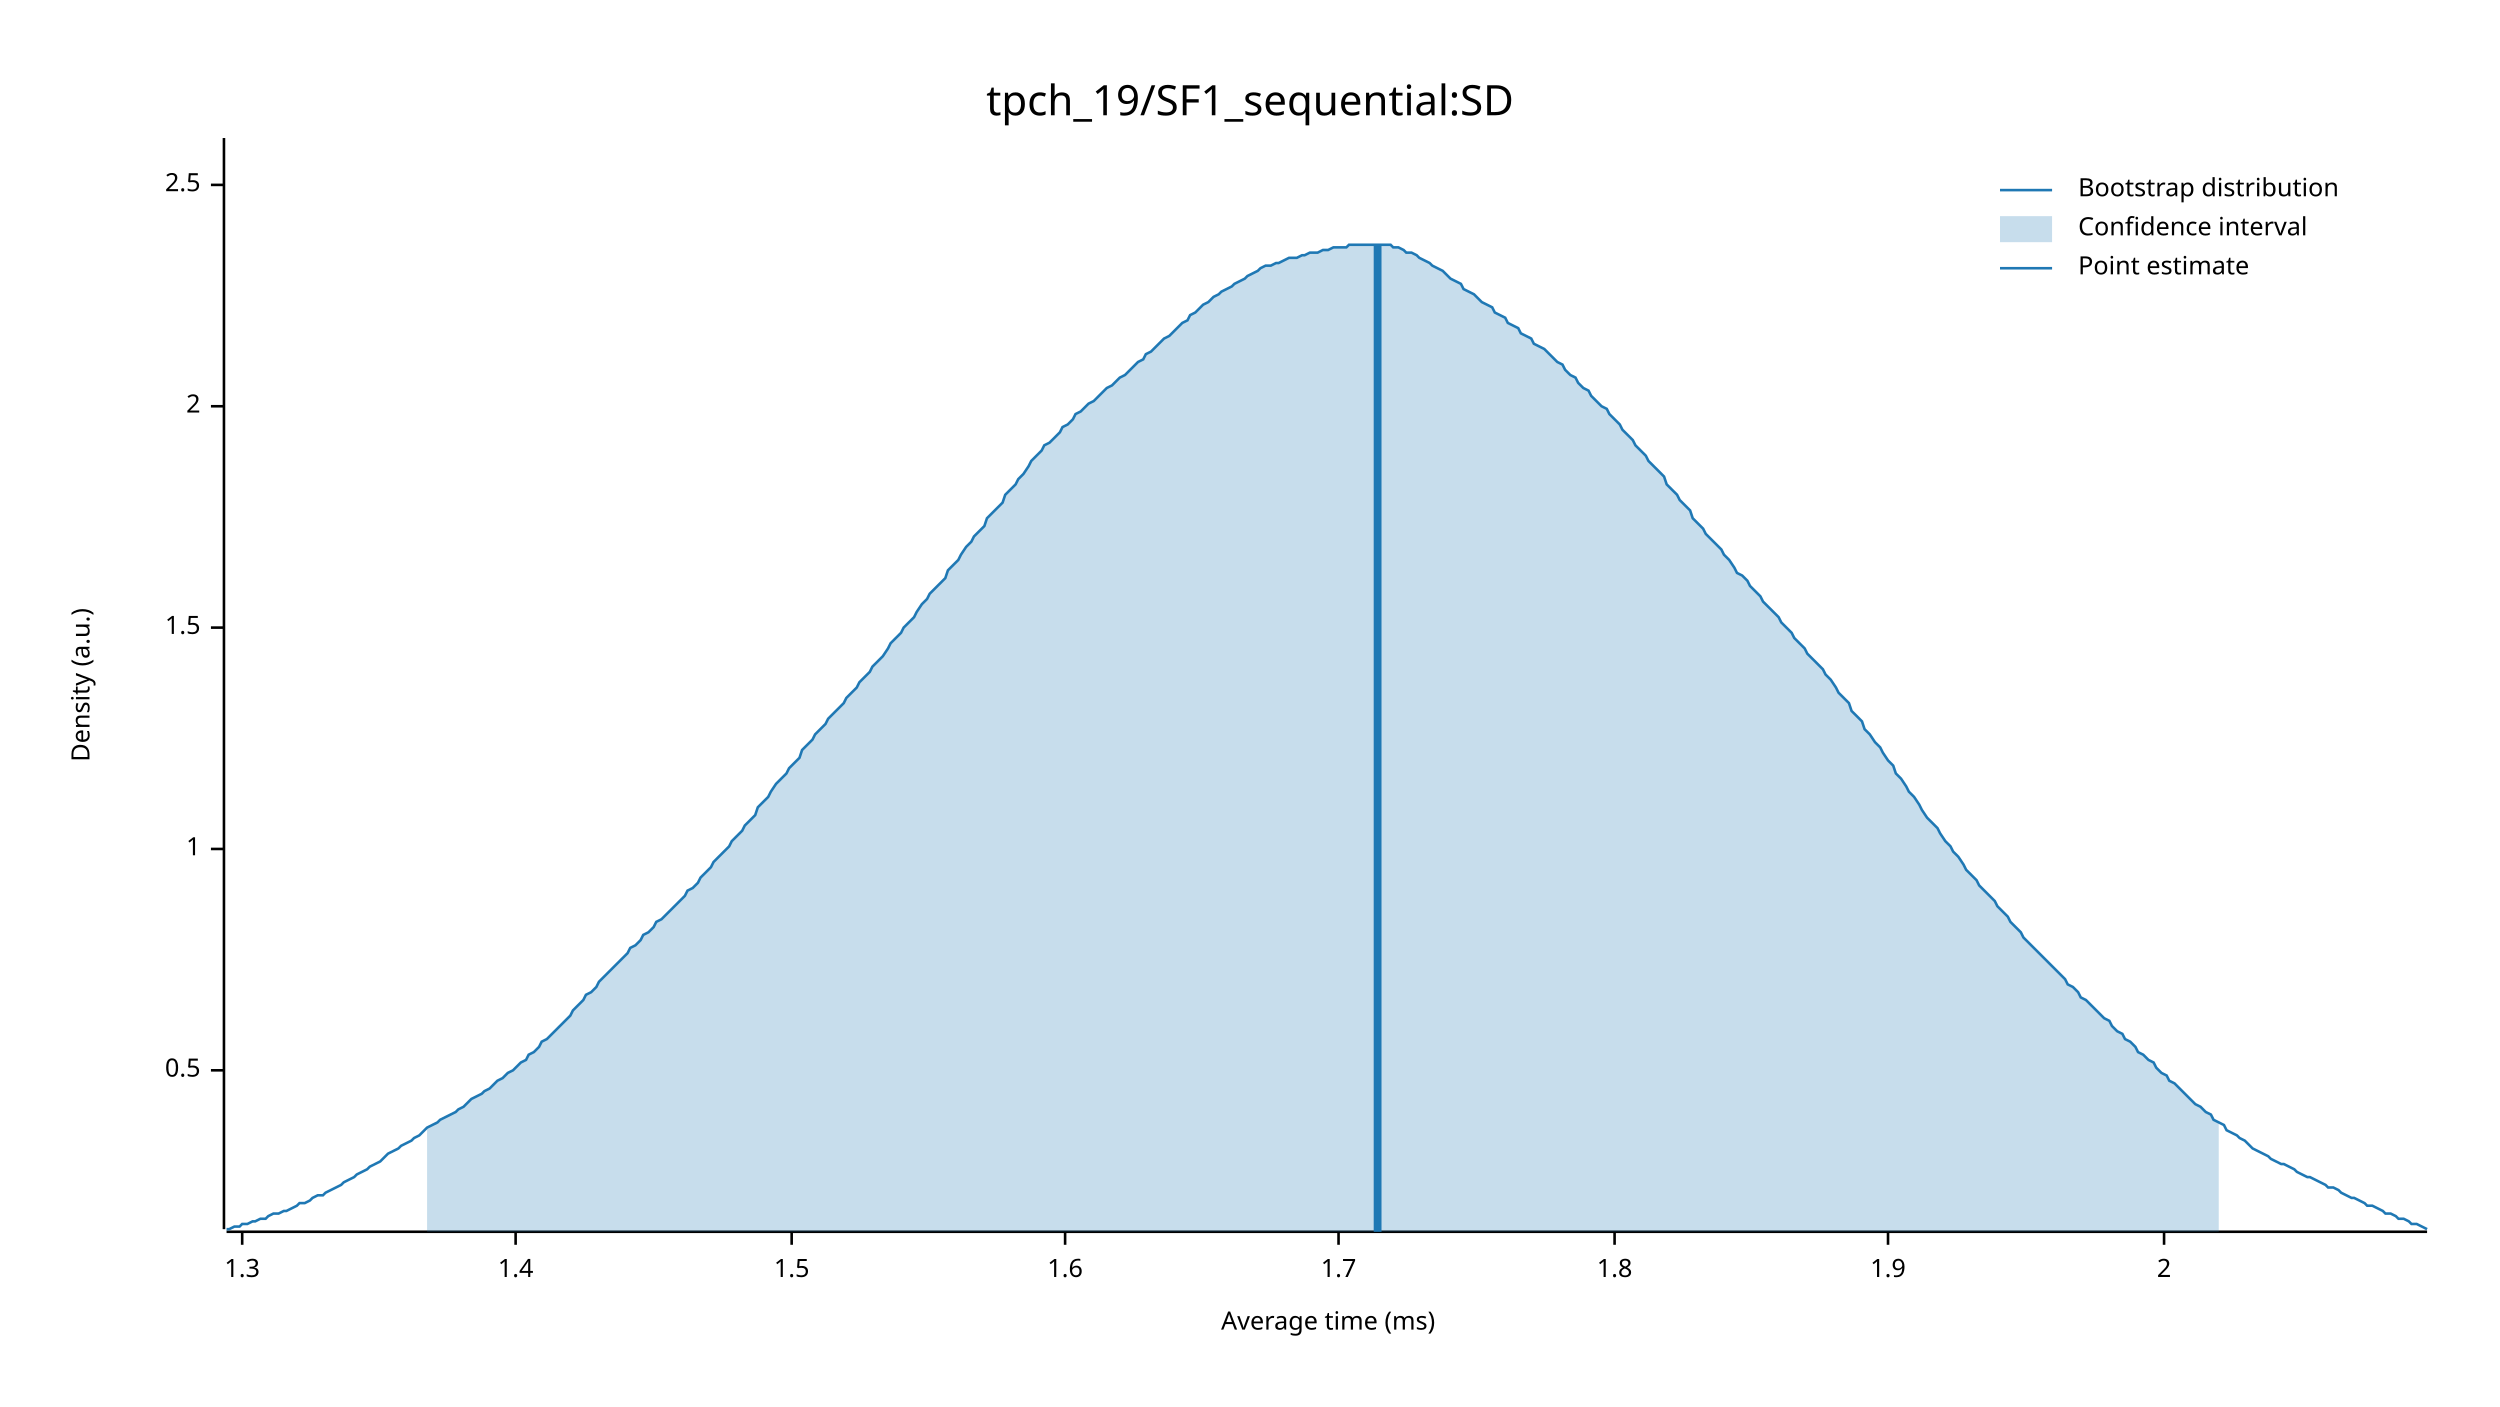
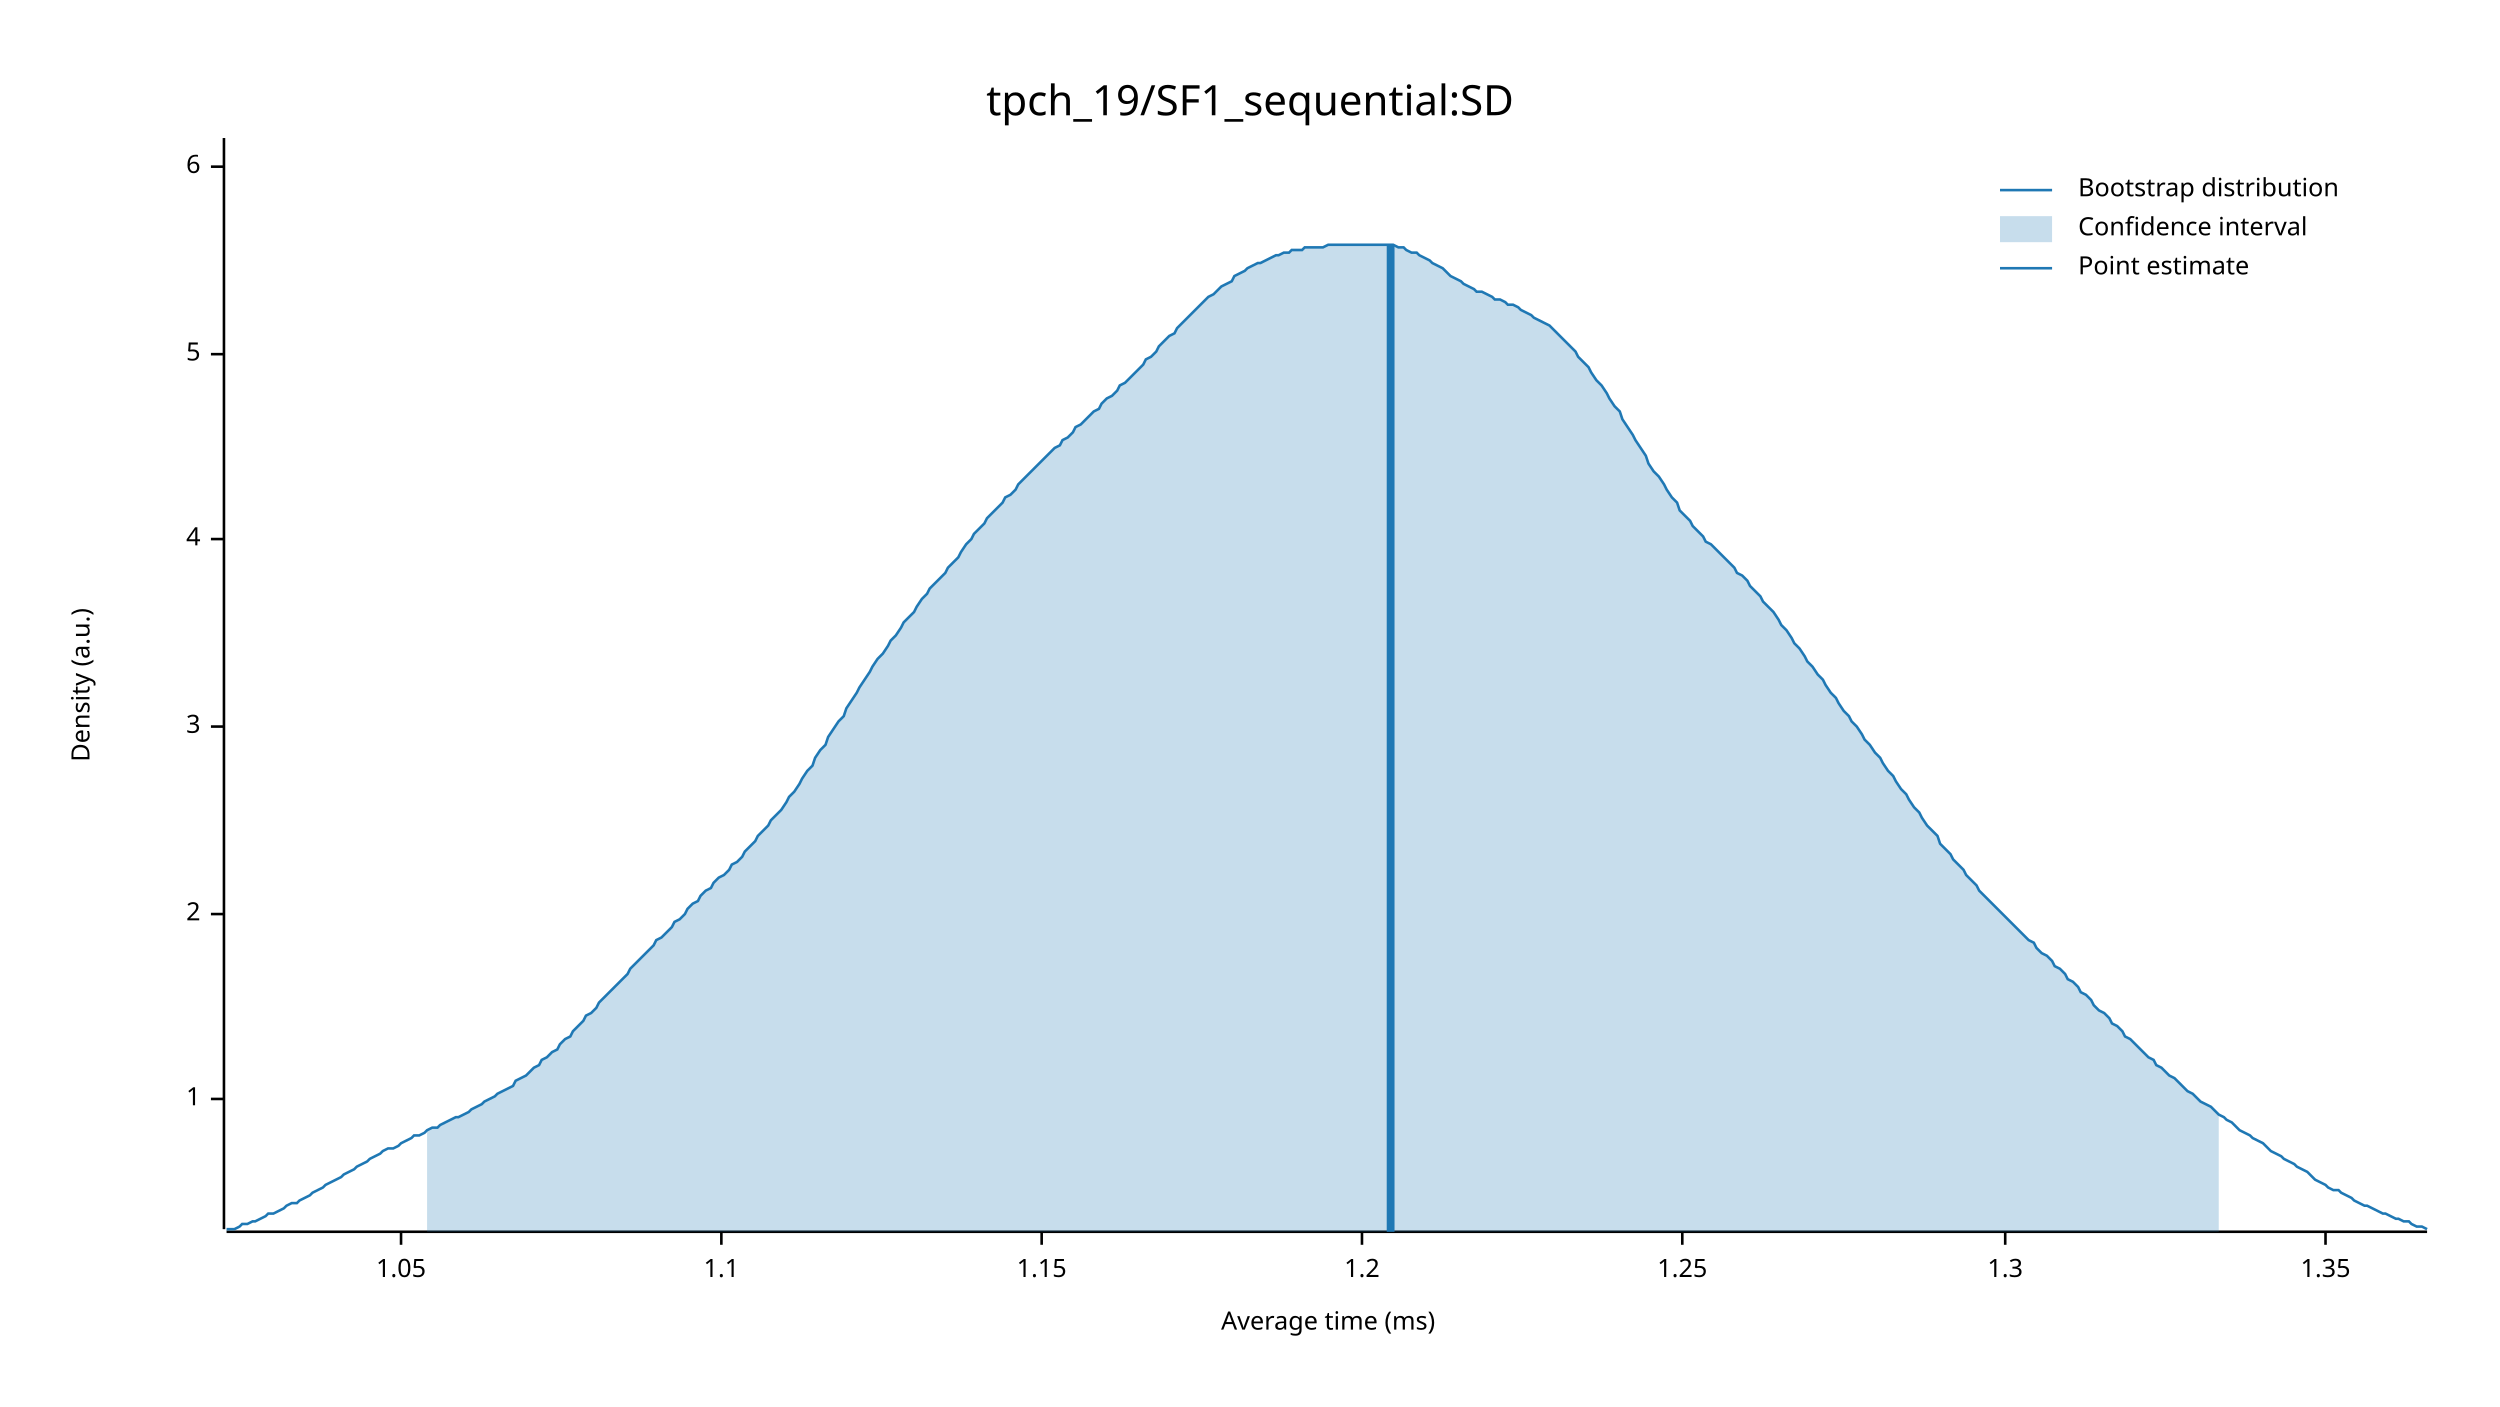
<svg xmlns="http://www.w3.org/2000/svg" width="960" height="540" viewBox="0 0 960 540">
  <text x="480" y="32" dy="0.76em" text-anchor="middle" font-family="sans-serif" font-size="16.129" opacity="1" fill="#000000">
tpch_19/SF1_sequential:SD
</text>
  <text x="27" y="263" dy="0.76em" text-anchor="middle" font-family="sans-serif" font-size="9.677" opacity="1" fill="#000000" transform="rotate(270, 27, 263)">
Density (a.u.)
</text>
  <text x="510" y="513" dy="-0.5ex" text-anchor="middle" font-family="sans-serif" font-size="9.677" opacity="1" fill="#000000">
Average time (ms)
</text>
  <polyline fill="none" opacity="1" stroke="#000000" stroke-width="1" points="86,53 86,472 " />
-   <text x="77" y="411" dy="0.5ex" text-anchor="end" font-family="sans-serif" font-size="9.677" opacity="1" fill="#000000">
- 0.5
- </text>
-   <polyline fill="none" opacity="1" stroke="#000000" stroke-width="1" points="81,411 86,411 " />
-   <text x="77" y="326" dy="0.5ex" text-anchor="end" font-family="sans-serif" font-size="9.677" opacity="1" fill="#000000">
+   <text x="77" y="422" dy="0.5ex" text-anchor="end" font-family="sans-serif" font-size="9.677" opacity="1" fill="#000000">
1
</text>
-   <polyline fill="none" opacity="1" stroke="#000000" stroke-width="1" points="81,326 86,326 " />
-   <text x="77" y="241" dy="0.5ex" text-anchor="end" font-family="sans-serif" font-size="9.677" opacity="1" fill="#000000">
- 1.5
- </text>
-   <polyline fill="none" opacity="1" stroke="#000000" stroke-width="1" points="81,241 86,241 " />
-   <text x="77" y="156" dy="0.5ex" text-anchor="end" font-family="sans-serif" font-size="9.677" opacity="1" fill="#000000">
+   <polyline fill="none" opacity="1" stroke="#000000" stroke-width="1" points="81,422 86,422 " />
+   <text x="77" y="351" dy="0.5ex" text-anchor="end" font-family="sans-serif" font-size="9.677" opacity="1" fill="#000000">
2
</text>
-   <polyline fill="none" opacity="1" stroke="#000000" stroke-width="1" points="81,156 86,156 " />
-   <text x="77" y="71" dy="0.5ex" text-anchor="end" font-family="sans-serif" font-size="9.677" opacity="1" fill="#000000">
- 2.5
+   <polyline fill="none" opacity="1" stroke="#000000" stroke-width="1" points="81,351 86,351 " />
+   <text x="77" y="279" dy="0.5ex" text-anchor="end" font-family="sans-serif" font-size="9.677" opacity="1" fill="#000000">
+ 3
</text>
-   <polyline fill="none" opacity="1" stroke="#000000" stroke-width="1" points="81,71 86,71 " />
+   <polyline fill="none" opacity="1" stroke="#000000" stroke-width="1" points="81,279 86,279 " />
+   <text x="77" y="207" dy="0.5ex" text-anchor="end" font-family="sans-serif" font-size="9.677" opacity="1" fill="#000000">
+ 4
+ </text>
+   <polyline fill="none" opacity="1" stroke="#000000" stroke-width="1" points="81,207 86,207 " />
+   <text x="77" y="136" dy="0.5ex" text-anchor="end" font-family="sans-serif" font-size="9.677" opacity="1" fill="#000000">
+ 5
+ </text>
+   <polyline fill="none" opacity="1" stroke="#000000" stroke-width="1" points="81,136 86,136 " />
+   <text x="77" y="64" dy="0.5ex" text-anchor="end" font-family="sans-serif" font-size="9.677" opacity="1" fill="#000000">
+ 6
+ </text>
+   <polyline fill="none" opacity="1" stroke="#000000" stroke-width="1" points="81,64 86,64 " />
  <polyline fill="none" opacity="1" stroke="#000000" stroke-width="1" points="87,473 932,473 " />
-   <text x="93" y="483" dy="0.76em" text-anchor="middle" font-family="sans-serif" font-size="9.677" opacity="1" fill="#000000">
+   <text x="154" y="483" dy="0.76em" text-anchor="middle" font-family="sans-serif" font-size="9.677" opacity="1" fill="#000000">
+ 1.05
+ </text>
+   <polyline fill="none" opacity="1" stroke="#000000" stroke-width="1" points="154,473 154,478 " />
+   <text x="277" y="483" dy="0.76em" text-anchor="middle" font-family="sans-serif" font-size="9.677" opacity="1" fill="#000000">
+ 1.1
+ </text>
+   <polyline fill="none" opacity="1" stroke="#000000" stroke-width="1" points="277,473 277,478 " />
+   <text x="400" y="483" dy="0.76em" text-anchor="middle" font-family="sans-serif" font-size="9.677" opacity="1" fill="#000000">
+ 1.15
+ </text>
+   <polyline fill="none" opacity="1" stroke="#000000" stroke-width="1" points="400,473 400,478 " />
+   <text x="523" y="483" dy="0.76em" text-anchor="middle" font-family="sans-serif" font-size="9.677" opacity="1" fill="#000000">
+ 1.2
+ </text>
+   <polyline fill="none" opacity="1" stroke="#000000" stroke-width="1" points="523,473 523,478 " />
+   <text x="646" y="483" dy="0.76em" text-anchor="middle" font-family="sans-serif" font-size="9.677" opacity="1" fill="#000000">
+ 1.25
+ </text>
+   <polyline fill="none" opacity="1" stroke="#000000" stroke-width="1" points="646,473 646,478 " />
+   <text x="770" y="483" dy="0.76em" text-anchor="middle" font-family="sans-serif" font-size="9.677" opacity="1" fill="#000000">
1.3
</text>
-   <polyline fill="none" opacity="1" stroke="#000000" stroke-width="1" points="93,473 93,478 " />
-   <text x="198" y="483" dy="0.76em" text-anchor="middle" font-family="sans-serif" font-size="9.677" opacity="1" fill="#000000">
- 1.4
+   <polyline fill="none" opacity="1" stroke="#000000" stroke-width="1" points="770,473 770,478 " />
+   <text x="893" y="483" dy="0.76em" text-anchor="middle" font-family="sans-serif" font-size="9.677" opacity="1" fill="#000000">
+ 1.35
</text>
-   <polyline fill="none" opacity="1" stroke="#000000" stroke-width="1" points="198,473 198,478 " />
-   <text x="304" y="483" dy="0.76em" text-anchor="middle" font-family="sans-serif" font-size="9.677" opacity="1" fill="#000000">
- 1.5
- </text>
-   <polyline fill="none" opacity="1" stroke="#000000" stroke-width="1" points="304,473 304,478 " />
-   <text x="409" y="483" dy="0.76em" text-anchor="middle" font-family="sans-serif" font-size="9.677" opacity="1" fill="#000000">
- 1.6
- </text>
-   <polyline fill="none" opacity="1" stroke="#000000" stroke-width="1" points="409,473 409,478 " />
-   <text x="514" y="483" dy="0.76em" text-anchor="middle" font-family="sans-serif" font-size="9.677" opacity="1" fill="#000000">
- 1.7
- </text>
-   <polyline fill="none" opacity="1" stroke="#000000" stroke-width="1" points="514,473 514,478 " />
-   <text x="620" y="483" dy="0.76em" text-anchor="middle" font-family="sans-serif" font-size="9.677" opacity="1" fill="#000000">
- 1.8
- </text>
-   <polyline fill="none" opacity="1" stroke="#000000" stroke-width="1" points="620,473 620,478 " />
-   <text x="725" y="483" dy="0.76em" text-anchor="middle" font-family="sans-serif" font-size="9.677" opacity="1" fill="#000000">
- 1.9
- </text>
-   <polyline fill="none" opacity="1" stroke="#000000" stroke-width="1" points="725,473 725,478 " />
-   <text x="831" y="483" dy="0.76em" text-anchor="middle" font-family="sans-serif" font-size="9.677" opacity="1" fill="#000000">
- 2
- </text>
-   <polyline fill="none" opacity="1" stroke="#000000" stroke-width="1" points="831,473 831,478 " />
-   <polyline fill="none" opacity="1" stroke="#1F78B4" stroke-width="1" points="87,472 88,472 90,471 92,471 93,470 95,470 97,469 98,469 100,468 102,468 103,467 105,466 107,466 109,465 110,465 112,464 114,463 115,462 117,462 119,461 120,460 122,459 124,459 125,458 127,457 129,456 131,455 132,454 134,453 136,452 137,451 139,450 141,449 142,448 144,447 146,446 147,445 149,443 151,442 153,441 154,440 156,439 158,438 159,437 161,436 163,434 164,433 166,432 168,431 169,430 171,429 173,428 175,427 176,426 178,425 180,423 181,422 183,421 185,420 186,419 188,418 190,416 191,415 193,414 195,412 197,411 198,410 200,408 202,407 203,405 205,404 207,402 208,400 210,399 212,397 214,395 215,394 217,392 219,390 220,388 222,386 224,384 225,382 227,381 229,379 230,377 232,375 234,373 236,371 237,370 239,368 241,366 242,364 244,363 246,361 247,359 249,358 251,356 252,354 254,353 256,351 258,349 259,348 261,346 263,344 264,342 266,341 268,339 269,337 271,335 273,333 274,331 276,329 278,327 280,325 281,323 283,321 285,319 286,317 288,315 290,313 291,310 293,308 295,306 296,304 298,301 300,299 302,297 303,295 305,293 307,291 308,288 310,286 312,284 313,282 315,280 317,278 318,276 320,274 322,272 324,270 325,268 327,266 329,264 330,262 332,260 334,258 335,256 337,254 339,252 341,249 342,247 344,245 346,243 347,241 349,239 351,237 352,235 354,232 356,230 357,228 359,226 361,224 363,222 364,219 366,217 368,215 369,213 371,210 373,208 374,206 376,204 378,202 379,199 381,197 383,195 385,193 386,190 388,188 390,186 391,184 393,182 395,179 396,177 398,175 400,173 401,171 403,170 405,168 407,166 408,164 410,163 412,161 413,159 415,158 417,156 418,155 420,154 422,152 423,151 425,149 427,148 429,146 430,145 432,144 434,142 435,141 437,139 439,138 440,136 442,135 444,133 445,132 447,130 449,129 451,127 452,126 454,124 456,123 457,121 459,120 461,118 462,117 464,116 466,114 468,113 469,112 471,111 473,110 474,109 476,108 478,107 479,106 481,105 483,104 484,103 486,102 488,102 490,101 491,101 493,100 495,99 496,99 498,99 500,98 501,98 503,97 505,97 506,97 508,96 510,96 512,95 513,95 515,95 517,95 518,94 520,94 522,94 523,94 525,94 527,94 528,94 530,94 532,94 534,94 535,95 537,95 539,96 540,97 542,97 544,98 545,99 547,100 549,101 550,102 552,103 554,104 556,106 557,107 559,108 561,109 562,111 564,112 566,113 567,114 569,116 571,117 573,118 574,120 576,121 578,122 579,124 581,125 583,126 584,128 586,129 588,130 589,132 591,133 593,134 595,136 596,137 598,139 600,140 601,142 603,144 605,145 606,147 608,149 610,150 611,152 613,154 615,156 617,157 618,159 620,161 622,163 623,165 625,167 627,169 628,171 630,173 632,175 633,177 635,179 637,181 639,183 640,186 642,188 644,190 645,192 647,194 649,196 650,199 652,201 654,203 655,205 657,207 659,209 661,211 662,213 664,215 666,218 667,220 669,221 671,223 672,225 674,227 676,229 677,231 679,233 681,235 683,237 684,239 686,241 688,243 689,245 691,247 693,249 694,251 696,253 698,255 700,257 701,259 703,261 705,264 706,266 708,268 710,270 711,273 713,275 715,277 716,280 718,282 720,285 722,287 723,289 725,292 727,294 728,297 730,299 732,302 733,304 735,306 737,309 738,311 740,314 742,316 744,318 745,320 747,323 749,325 750,327 752,329 754,332 755,334 757,336 759,338 760,340 762,342 764,344 766,346 767,348 769,350 771,352 772,354 774,356 776,358 777,360 779,362 781,364 782,365 784,367 786,369 788,371 789,372 791,374 793,376 794,378 796,379 798,381 799,383 801,384 803,386 804,387 806,389 808,391 810,392 811,394 813,396 815,397 816,399 818,400 820,402 821,404 823,405 825,407 827,408 828,410 830,412 832,413 833,415 835,416 837,418 838,419 840,421 842,423 843,424 845,425 847,427 849,428 850,430 852,431 854,432 855,434 857,435 859,436 860,437 862,438 864,440 865,441 867,442 869,443 871,444 872,445 874,446 876,447 877,447 879,448 881,449 882,450 884,451 886,452 887,452 889,453 891,454 893,455 894,456 896,456 898,457 899,458 901,459 903,460 904,460 906,461 908,462 909,463 911,463 913,464 915,465 916,466 918,466 920,467 921,468 923,468 925,469 926,470 928,470 930,471 932,472 " />
-   <polygon opacity="0.25" fill="#1F78B4" points="164,433 166,432 168,431 169,430 171,429 173,428 175,427 176,426 178,425 180,423 181,422 183,421 185,420 186,419 188,418 190,416 191,415 193,414 195,412 197,411 198,410 200,408 202,407 203,405 205,404 207,402 208,400 210,399 212,397 214,395 215,394 217,392 219,390 220,388 222,386 224,384 225,382 227,381 229,379 230,377 232,375 234,373 236,371 237,370 239,368 241,366 242,364 244,363 246,361 247,359 249,358 251,356 252,354 254,353 256,351 258,349 259,348 261,346 263,344 264,342 266,341 268,339 269,337 271,335 273,333 274,331 276,329 278,327 280,325 281,323 283,321 285,319 286,317 288,315 290,313 291,310 293,308 295,306 296,304 298,301 300,299 302,297 303,295 305,293 307,291 308,288 310,286 312,284 313,282 315,280 317,278 318,276 320,274 322,272 324,270 325,268 327,266 329,264 330,262 332,260 334,258 335,256 337,254 339,252 341,249 342,247 344,245 346,243 347,241 349,239 351,237 352,235 354,232 356,230 357,228 359,226 361,224 363,222 364,219 366,217 368,215 369,213 371,210 373,208 374,206 376,204 378,202 379,199 381,197 383,195 385,193 386,190 388,188 390,186 391,184 393,182 395,179 396,177 398,175 400,173 401,171 403,170 405,168 407,166 408,164 410,163 412,161 413,159 415,158 417,156 418,155 420,154 422,152 423,151 425,149 427,148 429,146 430,145 432,144 434,142 435,141 437,139 439,138 440,136 442,135 444,133 445,132 447,130 449,129 451,127 452,126 454,124 456,123 457,121 459,120 461,118 462,117 464,116 466,114 468,113 469,112 471,111 473,110 474,109 476,108 478,107 479,106 481,105 483,104 484,103 486,102 488,102 490,101 491,101 493,100 495,99 496,99 498,99 500,98 501,98 503,97 505,97 506,97 508,96 510,96 512,95 513,95 515,95 517,95 518,94 520,94 522,94 523,94 525,94 527,94 528,94 530,94 532,94 534,94 535,95 537,95 539,96 540,97 542,97 544,98 545,99 547,100 549,101 550,102 552,103 554,104 556,106 557,107 559,108 561,109 562,111 564,112 566,113 567,114 569,116 571,117 573,118 574,120 576,121 578,122 579,124 581,125 583,126 584,128 586,129 588,130 589,132 591,133 593,134 595,136 596,137 598,139 600,140 601,142 603,144 605,145 606,147 608,149 610,150 611,152 613,154 615,156 617,157 618,159 620,161 622,163 623,165 625,167 627,169 628,171 630,173 632,175 633,177 635,179 637,181 639,183 640,186 642,188 644,190 645,192 647,194 649,196 650,199 652,201 654,203 655,205 657,207 659,209 661,211 662,213 664,215 666,218 667,220 669,221 671,223 672,225 674,227 676,229 677,231 679,233 681,235 683,237 684,239 686,241 688,243 689,245 691,247 693,249 694,251 696,253 698,255 700,257 701,259 703,261 705,264 706,266 708,268 710,270 711,273 713,275 715,277 716,280 718,282 720,285 722,287 723,289 725,292 727,294 728,297 730,299 732,302 733,304 735,306 737,309 738,311 740,314 742,316 744,318 745,320 747,323 749,325 750,327 752,329 754,332 755,334 757,336 759,338 760,340 762,342 764,344 766,346 767,348 769,350 771,352 772,354 774,356 776,358 777,360 779,362 781,364 782,365 784,367 786,369 788,371 789,372 791,374 793,376 794,378 796,379 798,381 799,383 801,384 803,386 804,387 806,389 808,391 810,392 811,394 813,396 815,397 816,399 818,400 820,402 821,404 823,405 825,407 827,408 828,410 830,412 832,413 833,415 835,416 837,418 838,419 840,421 842,423 843,424 845,425 847,427 849,428 850,430 852,431 852,473 164,473 " />
-   <polyline fill="none" opacity="1" stroke="#1F78B4" stroke-width="3" points="529,473 529,94 " />
+   <polyline fill="none" opacity="1" stroke="#000000" stroke-width="1" points="893,473 893,478 " />
+   <polyline fill="none" opacity="1" stroke="#1F78B4" stroke-width="1" points="87,472 88,472 90,472 92,471 93,470 95,470 97,469 98,469 100,468 102,467 103,466 105,466 107,465 109,464 110,463 112,462 114,462 115,461 117,460 119,459 120,458 122,457 124,456 125,455 127,454 129,453 131,452 132,451 134,450 136,449 137,448 139,447 141,446 142,445 144,444 146,443 147,442 149,441 151,441 153,440 154,439 156,438 158,437 159,436 161,436 163,435 164,434 166,433 168,433 169,432 171,431 173,430 175,429 176,429 178,428 180,427 181,426 183,425 185,424 186,423 188,422 190,421 191,420 193,419 195,418 197,417 198,415 200,414 202,413 203,412 205,410 207,409 208,407 210,406 212,404 214,403 215,401 217,399 219,398 220,396 222,394 224,392 225,390 227,389 229,387 230,385 232,383 234,381 236,379 237,378 239,376 241,374 242,372 244,370 246,368 247,367 249,365 251,363 252,361 254,360 256,358 258,356 259,354 261,353 263,351 264,349 266,347 268,346 269,344 271,342 273,341 274,339 276,337 278,336 280,334 281,332 283,331 285,329 286,327 288,325 290,323 291,321 293,319 295,317 296,315 298,313 300,311 302,308 303,306 305,304 307,301 308,299 310,296 312,294 313,291 315,288 317,286 318,283 320,280 322,277 324,275 325,272 327,269 329,266 330,264 332,261 334,258 335,256 337,253 339,251 341,248 342,246 344,244 346,241 347,239 349,237 351,235 352,233 354,230 356,228 357,226 359,224 361,222 363,220 364,218 366,216 368,214 369,212 371,209 373,207 374,205 376,203 378,201 379,199 381,197 383,195 385,193 386,191 388,190 390,188 391,186 393,184 395,182 396,181 398,179 400,177 401,176 403,174 405,172 407,171 408,169 410,168 412,166 413,164 415,163 417,161 418,160 420,158 422,157 423,155 425,153 427,152 429,150 430,148 432,147 434,145 435,144 437,142 439,140 440,138 442,137 444,135 445,133 447,131 449,129 451,128 452,126 454,124 456,122 457,121 459,119 461,117 462,116 464,114 466,113 468,111 469,110 471,109 473,108 474,106 476,105 478,104 479,103 481,102 483,101 484,101 486,100 488,99 490,98 491,98 493,97 495,97 496,96 498,96 500,96 501,95 503,95 505,95 506,95 508,95 510,94 512,94 513,94 515,94 517,94 518,94 520,94 522,94 523,94 525,94 527,94 528,94 530,94 532,94 534,94 535,94 537,95 539,95 540,96 542,97 544,97 545,98 547,99 549,100 550,101 552,102 554,103 556,105 557,106 559,107 561,108 562,109 564,110 566,111 567,112 569,112 571,113 573,114 574,115 576,115 578,116 579,117 581,117 583,118 584,119 586,120 588,121 589,122 591,123 593,124 595,125 596,126 598,128 600,130 601,131 603,133 605,135 606,137 608,139 610,141 611,143 613,146 615,148 617,151 618,153 620,156 622,158 623,161 625,164 627,167 628,169 630,172 632,175 633,178 635,181 637,183 639,186 640,188 642,191 644,193 645,196 647,198 649,200 650,202 652,204 654,206 655,208 657,209 659,211 661,213 662,214 664,216 666,218 667,220 669,221 671,223 672,225 674,227 676,229 677,231 679,233 681,235 683,238 684,240 686,242 688,245 689,247 691,249 693,252 694,254 696,256 698,259 700,261 701,263 703,266 705,268 706,270 708,273 710,275 711,277 713,279 715,282 716,284 718,286 720,289 722,291 723,293 725,296 727,298 728,300 730,303 732,305 733,307 735,310 737,312 738,314 740,317 742,319 744,321 745,324 747,326 749,328 750,330 752,332 754,334 755,336 757,338 759,340 760,342 762,344 764,346 766,348 767,349 769,351 771,353 772,354 774,356 776,358 777,359 779,361 781,362 782,364 784,366 786,367 788,369 789,371 791,372 793,374 794,376 796,377 798,379 799,381 801,382 803,384 804,386 806,388 808,389 810,391 811,393 813,394 815,396 816,398 818,399 820,401 821,402 823,404 825,406 827,407 828,409 830,410 832,412 833,413 835,414 837,416 838,417 840,419 842,420 843,421 845,423 847,424 849,425 850,426 852,428 854,429 855,430 857,431 859,433 860,434 862,435 864,436 865,437 867,438 869,439 871,441 872,442 874,443 876,444 877,445 879,446 881,447 882,448 884,449 886,450 887,451 889,453 891,454 893,455 894,456 896,457 898,457 899,458 901,459 903,460 904,461 906,462 908,463 909,463 911,464 913,465 915,466 916,466 918,467 920,468 921,468 923,469 925,469 926,470 928,471 930,471 932,472 " />
+   <polygon opacity="0.25" fill="#1F78B4" points="164,434 166,433 168,433 169,432 171,431 173,430 175,429 176,429 178,428 180,427 181,426 183,425 185,424 186,423 188,422 190,421 191,420 193,419 195,418 197,417 198,415 200,414 202,413 203,412 205,410 207,409 208,407 210,406 212,404 214,403 215,401 217,399 219,398 220,396 222,394 224,392 225,390 227,389 229,387 230,385 232,383 234,381 236,379 237,378 239,376 241,374 242,372 244,370 246,368 247,367 249,365 251,363 252,361 254,360 256,358 258,356 259,354 261,353 263,351 264,349 266,347 268,346 269,344 271,342 273,341 274,339 276,337 278,336 280,334 281,332 283,331 285,329 286,327 288,325 290,323 291,321 293,319 295,317 296,315 298,313 300,311 302,308 303,306 305,304 307,301 308,299 310,296 312,294 313,291 315,288 317,286 318,283 320,280 322,277 324,275 325,272 327,269 329,266 330,264 332,261 334,258 335,256 337,253 339,251 341,248 342,246 344,244 346,241 347,239 349,237 351,235 352,233 354,230 356,228 357,226 359,224 361,222 363,220 364,218 366,216 368,214 369,212 371,209 373,207 374,205 376,203 378,201 379,199 381,197 383,195 385,193 386,191 388,190 390,188 391,186 393,184 395,182 396,181 398,179 400,177 401,176 403,174 405,172 407,171 408,169 410,168 412,166 413,164 415,163 417,161 418,160 420,158 422,157 423,155 425,153 427,152 429,150 430,148 432,147 434,145 435,144 437,142 439,140 440,138 442,137 444,135 445,133 447,131 449,129 451,128 452,126 454,124 456,122 457,121 459,119 461,117 462,116 464,114 466,113 468,111 469,110 471,109 473,108 474,106 476,105 478,104 479,103 481,102 483,101 484,101 486,100 488,99 490,98 491,98 493,97 495,97 496,96 498,96 500,96 501,95 503,95 505,95 506,95 508,95 510,94 512,94 513,94 515,94 517,94 518,94 520,94 522,94 523,94 525,94 527,94 528,94 530,94 532,94 534,94 535,94 537,95 539,95 540,96 542,97 544,97 545,98 547,99 549,100 550,101 552,102 554,103 556,105 557,106 559,107 561,108 562,109 564,110 566,111 567,112 569,112 571,113 573,114 574,115 576,115 578,116 579,117 581,117 583,118 584,119 586,120 588,121 589,122 591,123 593,124 595,125 596,126 598,128 600,130 601,131 603,133 605,135 606,137 608,139 610,141 611,143 613,146 615,148 617,151 618,153 620,156 622,158 623,161 625,164 627,167 628,169 630,172 632,175 633,178 635,181 637,183 639,186 640,188 642,191 644,193 645,196 647,198 649,200 650,202 652,204 654,206 655,208 657,209 659,211 661,213 662,214 664,216 666,218 667,220 669,221 671,223 672,225 674,227 676,229 677,231 679,233 681,235 683,238 684,240 686,242 688,245 689,247 691,249 693,252 694,254 696,256 698,259 700,261 701,263 703,266 705,268 706,270 708,273 710,275 711,277 713,279 715,282 716,284 718,286 720,289 722,291 723,293 725,296 727,298 728,300 730,303 732,305 733,307 735,310 737,312 738,314 740,317 742,319 744,321 745,324 747,326 749,328 750,330 752,332 754,334 755,336 757,338 759,340 760,342 762,344 764,346 766,348 767,349 769,351 771,353 772,354 774,356 776,358 777,359 779,361 781,362 782,364 784,366 786,367 788,369 789,371 791,372 793,374 794,376 796,377 798,379 799,381 801,382 803,384 804,386 806,388 808,389 810,391 811,393 813,394 815,396 816,398 818,399 820,401 821,402 823,404 825,406 827,407 828,409 830,410 832,412 833,413 835,414 837,416 838,417 840,419 842,420 843,421 845,423 847,424 849,425 850,426 852,428 852,473 164,473 " />
+   <polyline fill="none" opacity="1" stroke="#1F78B4" stroke-width="3" points="534,473 534,94 " />
  <text x="798" y="68" dy="0.76em" text-anchor="start" font-family="sans-serif" font-size="9.677" opacity="1" fill="#000000">
Bootstrap distribution
</text>
  <text x="798" y="83" dy="0.76em" text-anchor="start" font-family="sans-serif" font-size="9.677" opacity="1" fill="#000000">
Confidence interval
</text>
  <text x="798" y="98" dy="0.76em" text-anchor="start" font-family="sans-serif" font-size="9.677" opacity="1" fill="#000000">
Point estimate
</text>
  <polyline fill="none" opacity="1" stroke="#1F78B4" stroke-width="1" points="768,73 788,73 " />
  <rect x="768" y="83" width="20" height="10" opacity="0.25" fill="#1F78B4" stroke="none" />
  <polyline fill="none" opacity="1" stroke="#1F78B4" stroke-width="1" points="768,103 788,103 " />
</svg>
